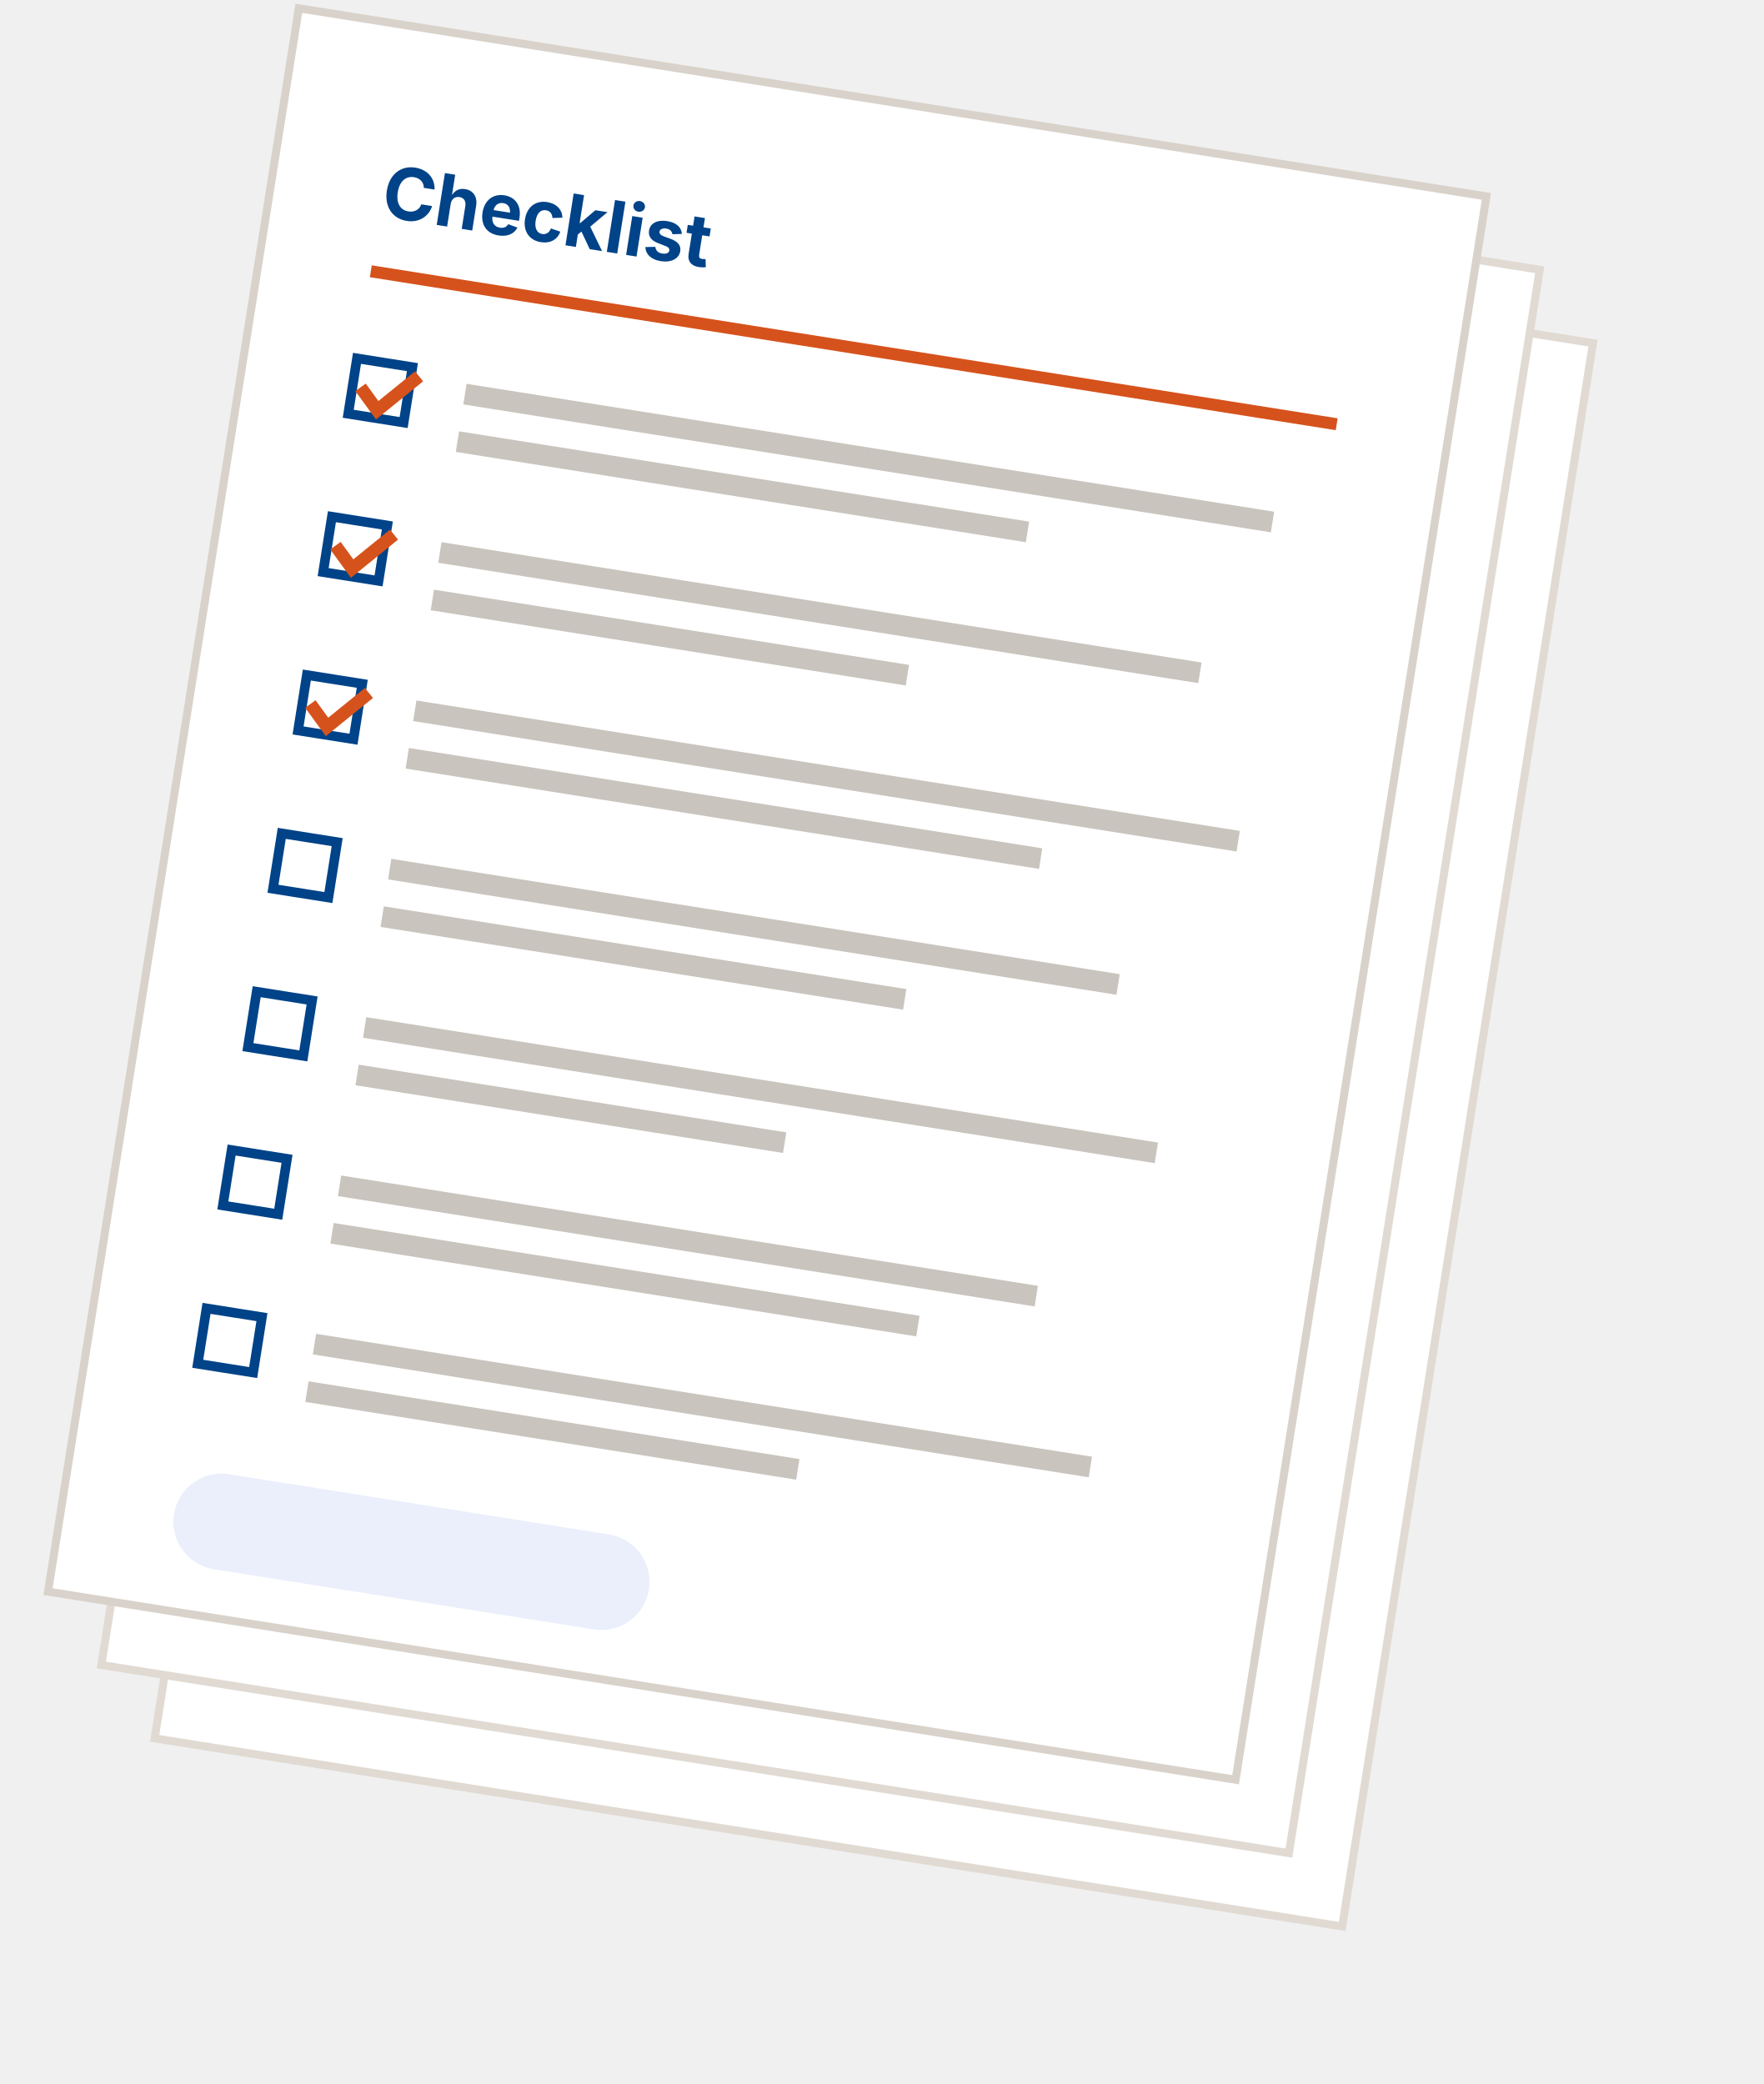
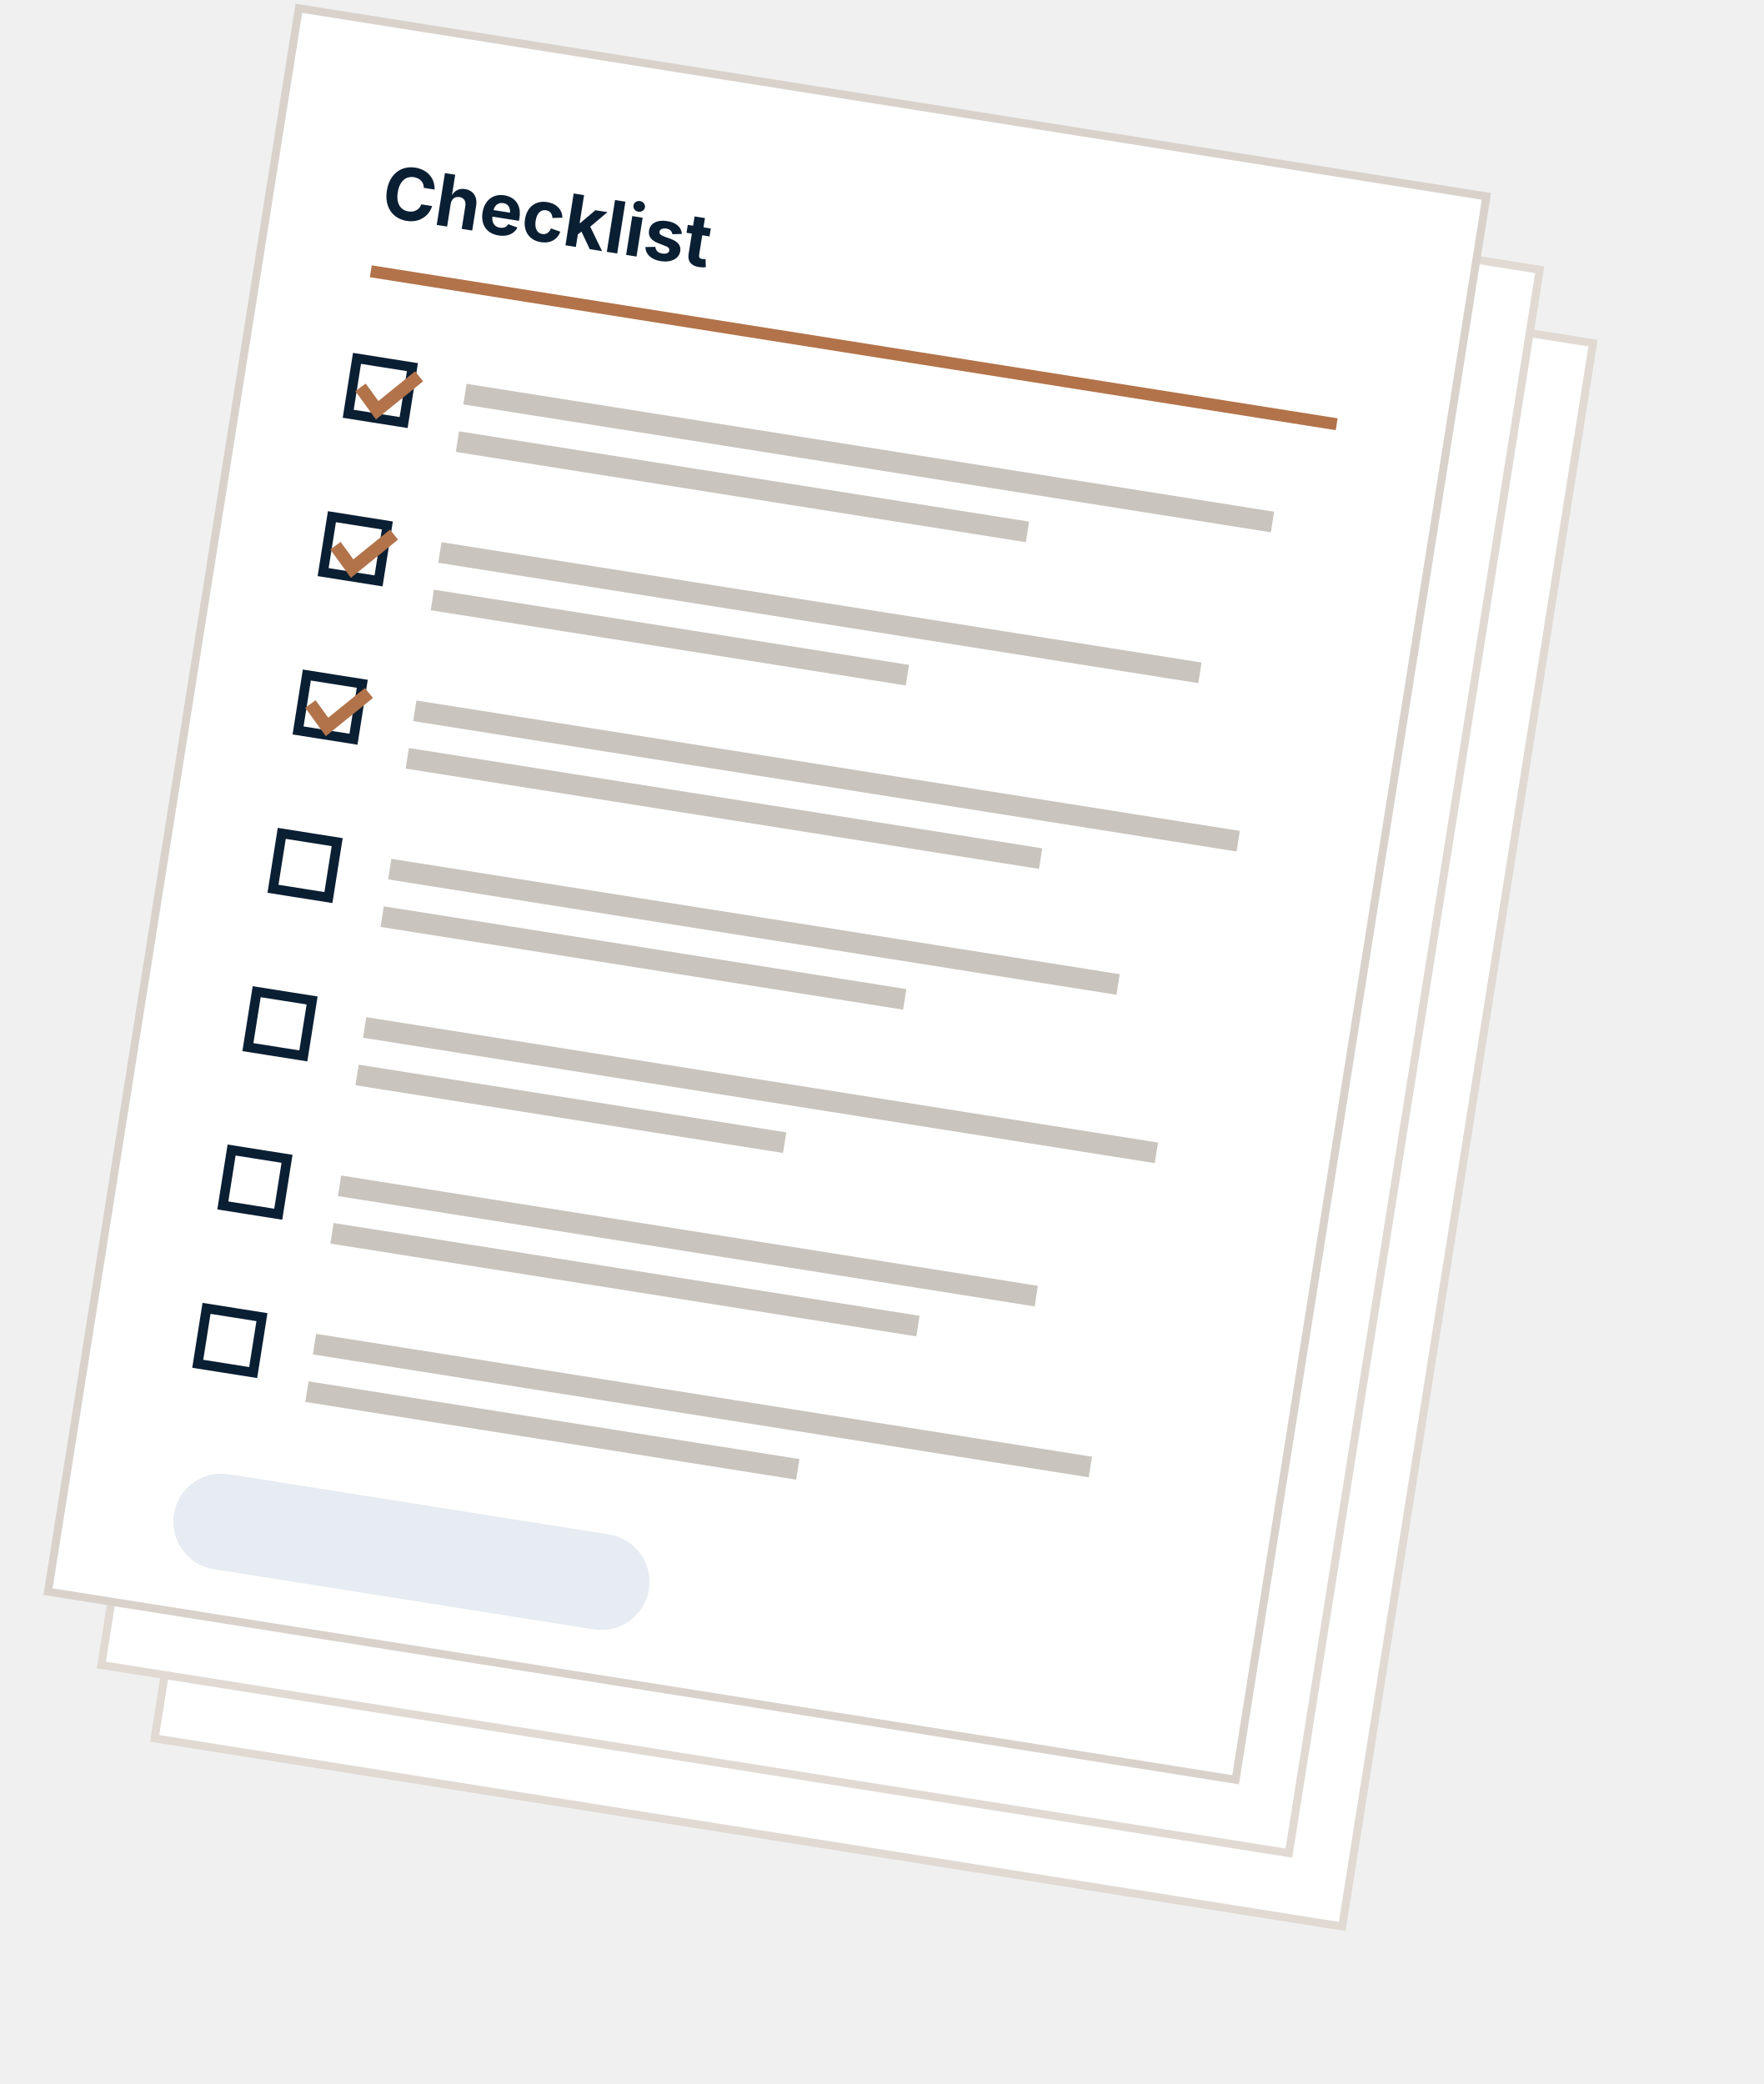
<svg xmlns="http://www.w3.org/2000/svg" viewBox="0 0 220 260" width="220" height="260" role="img" aria-label="Printed checklist for retirement planning">
  <g transform="rotate(9 110 130)">
    <rect x="34" y="30" width="150" height="200" fill="#ffffff" stroke="#e0dad2" />
    <rect x="26" y="22" width="150" height="200" fill="#ffffff" stroke="#e0dad2" />
    <rect x="18" y="14" width="150" height="200" fill="#ffffff" stroke="#d8d2ca" />
-     <text x="32" y="38" font-family="Inter, Arial, sans-serif" font-size="9" font-weight="700" fill="#004388">Checklist</text>
-     <line x1="32" y1="45" x2="154" y2="45" stroke="#d6521c" stroke-width="1.5" />
-     <g fill="none" stroke="#004388" stroke-width="1.2">
+     <text x="32" y="38" font-family="Inter, Arial, sans-serif" font-size="9" font-weight="700" fill="#0B1F33">Checklist</text>
+     <line x1="32" y1="45" x2="154" y2="45" stroke="#B2734A" stroke-width="1.5" />
+     <g fill="none" stroke="#0B1F33" stroke-width="1.2">
      <rect x="32" y="56" width="7" height="7" />
      <rect x="32" y="76" width="7" height="7" />
      <rect x="32" y="96" width="7" height="7" />
      <rect x="32" y="116" width="7" height="7" />
      <rect x="32" y="136" width="7" height="7" />
      <rect x="32" y="156" width="7" height="7" />
      <rect x="32" y="176" width="7" height="7" />
    </g>
-     <g stroke="#d6521c" stroke-width="1.6" fill="none">
+     <g stroke="#B2734A" stroke-width="1.6" fill="none">
      <path d="M33 59.5l2.5 2.5 4.5-5" />
      <path d="M33 79.5l2.5 2.5 4.5-5" />
      <path d="M33 99.5l2.5 2.5 4.5-5" />
    </g>
    <g fill="#c9c4bd">
      <rect x="46" y="57" width="102" height="2.6" />
      <rect x="46" y="63" width="72" height="2.6" />
      <rect x="46" y="77" width="96" height="2.6" />
      <rect x="46" y="83" width="60" height="2.6" />
      <rect x="46" y="97" width="104" height="2.6" />
      <rect x="46" y="103" width="80" height="2.6" />
      <rect x="46" y="117" width="92" height="2.6" />
      <rect x="46" y="123" width="66" height="2.6" />
      <rect x="46" y="137" width="100" height="2.6" />
      <rect x="46" y="143" width="54" height="2.6" />
      <rect x="46" y="157" width="88" height="2.6" />
      <rect x="46" y="163" width="74" height="2.6" />
      <rect x="46" y="177" width="98" height="2.6" />
      <rect x="46" y="183" width="62" height="2.6" />
    </g>
-     <rect x="32" y="196" width="60" height="12" rx="6" fill="#eaeffb" />
+     <rect x="32" y="196" width="60" height="12" rx="6" fill="#e6ecf1" />
  </g>
</svg>
